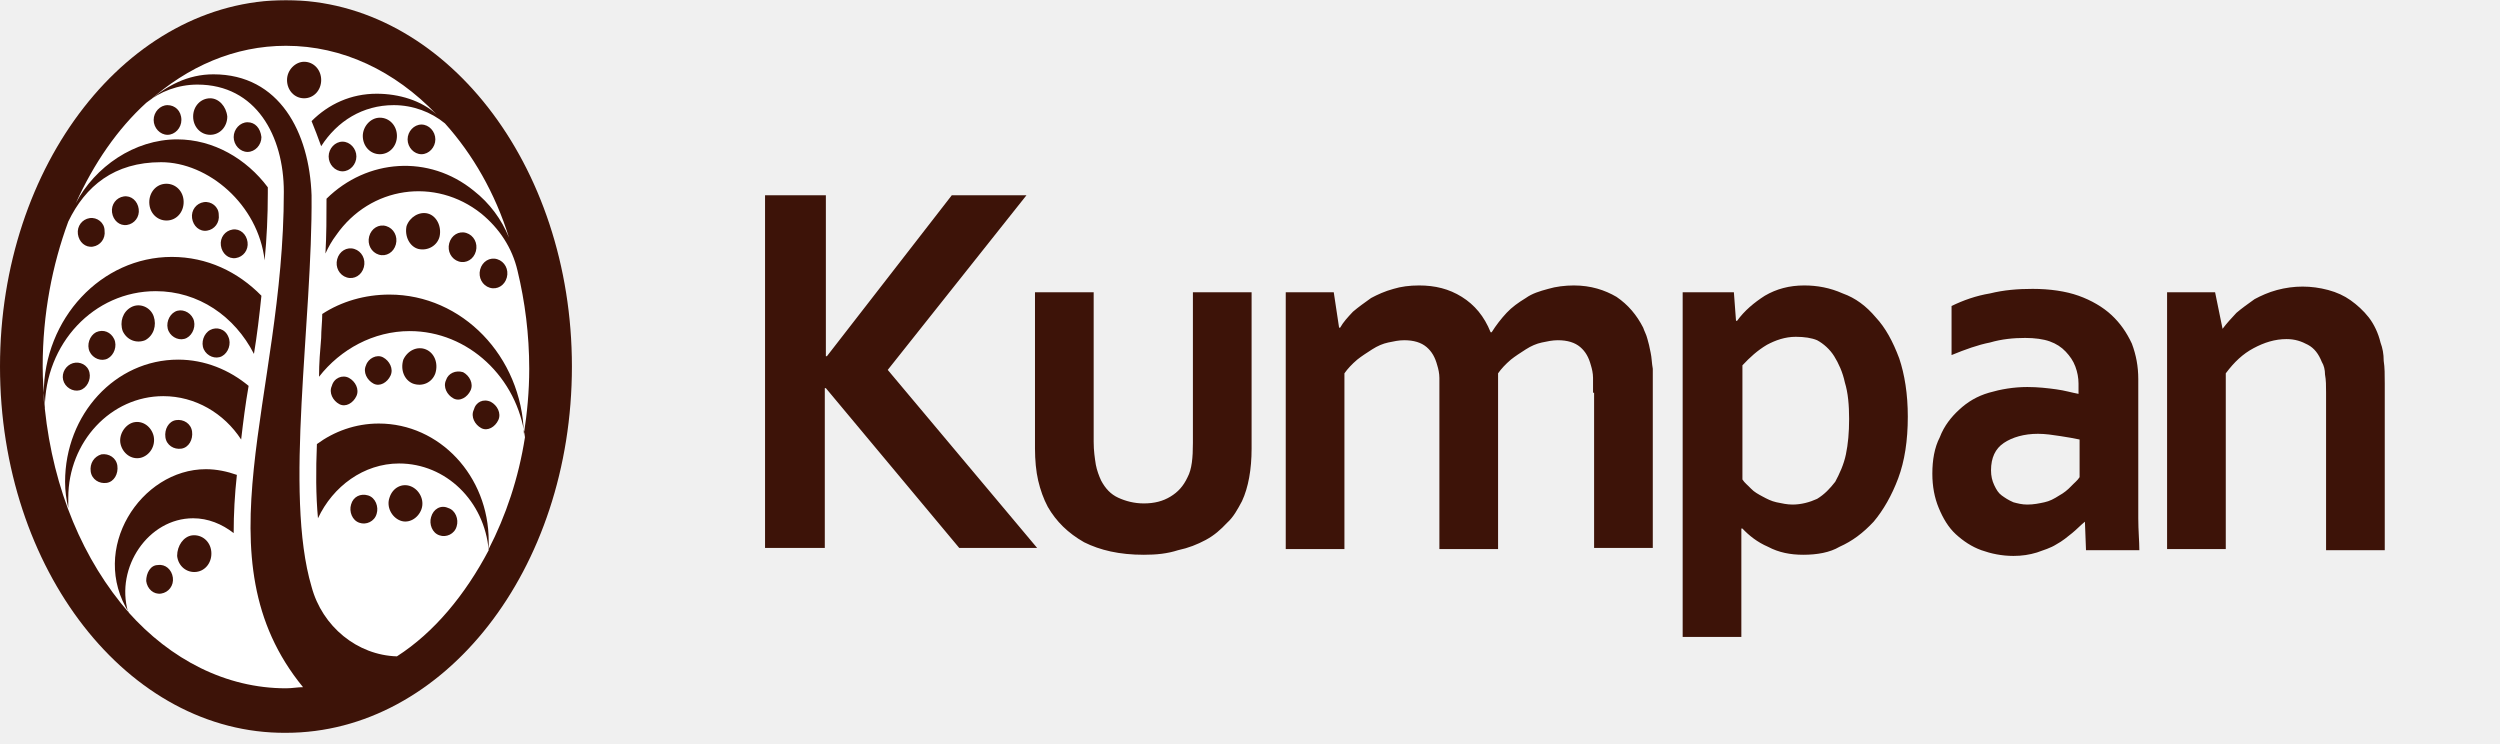
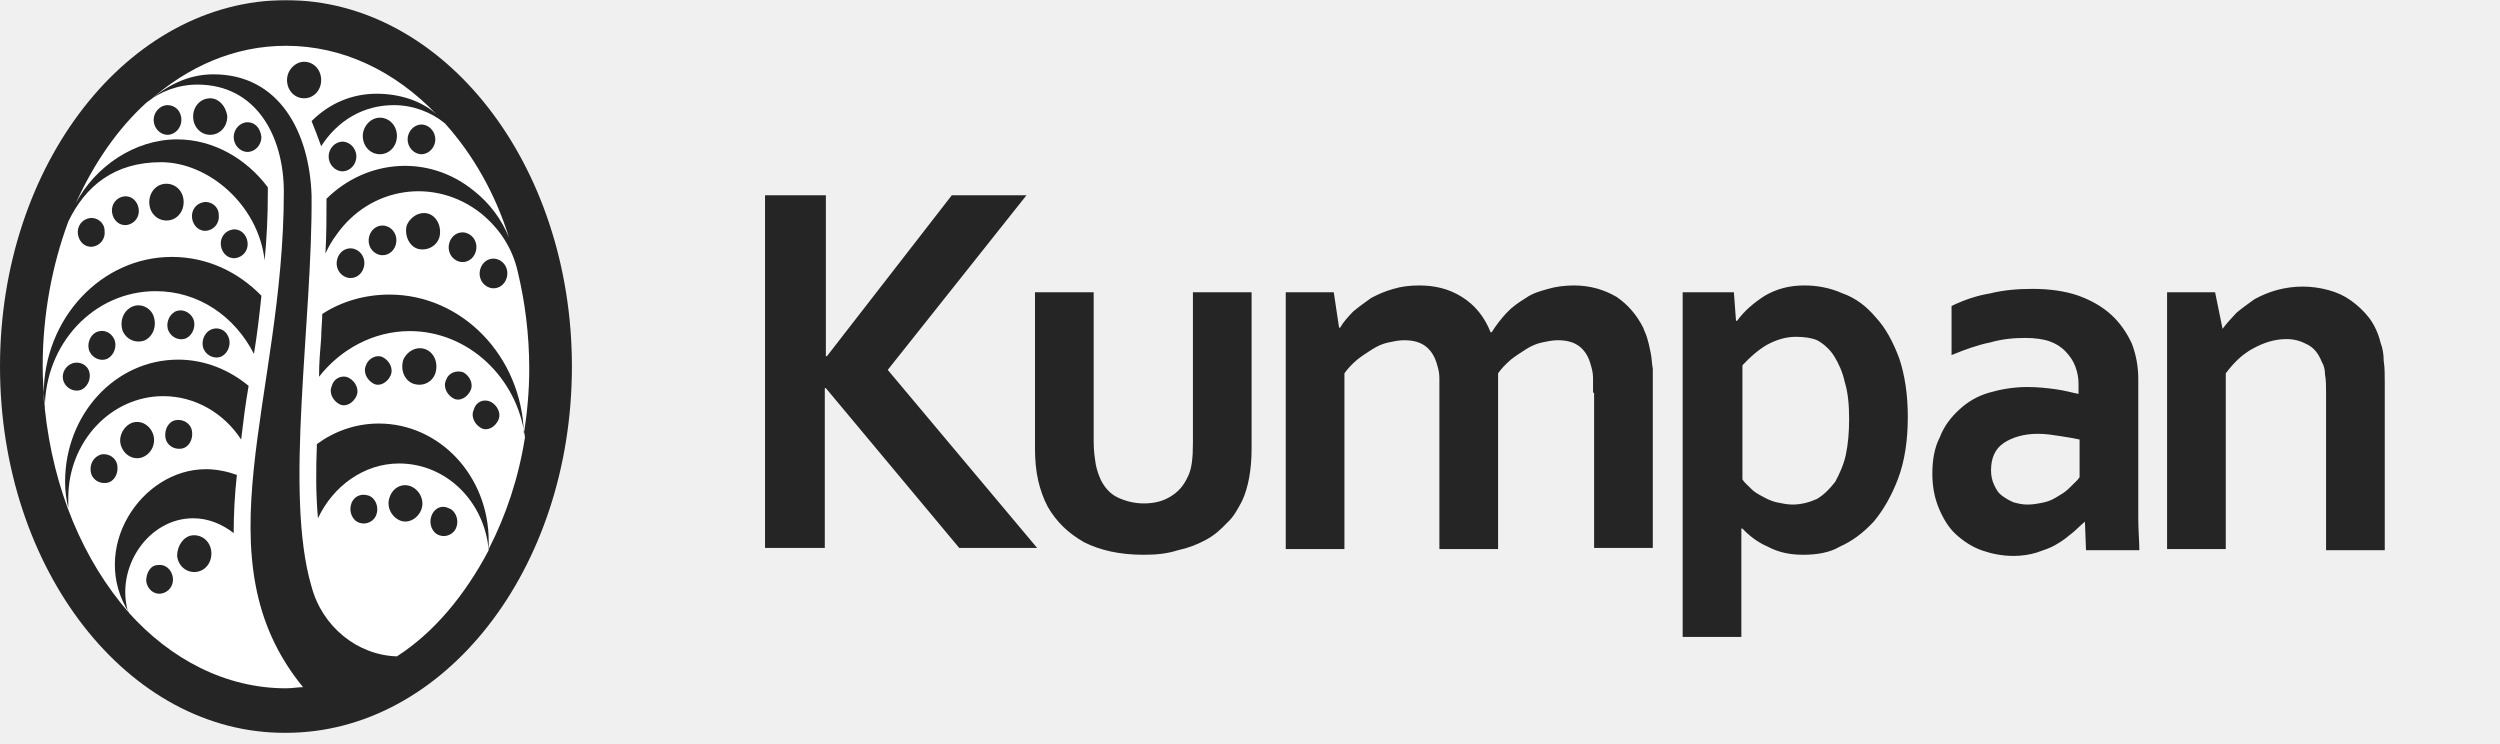
<svg xmlns="http://www.w3.org/2000/svg" width="222" height="66" viewBox="0 0 222 66" fill="none">
  <g clip-path="url(#clip0_390_11481)">
    <mask id="mask0_390_11481" style="mask-type:luminance" maskUnits="userSpaceOnUse" x="0" y="0" width="222" height="66">
      <path d="M222 0.012H0V65.175H222V0.012Z" fill="white" />
    </mask>
    <g mask="url(#mask0_390_11481)">
-       <path fill-rule="evenodd" clip-rule="evenodd" d="M25.393 0.012C39.416 0.012 50.786 14.606 50.786 32.543C50.786 50.582 39.416 65.074 25.393 65.074C11.37 65.175 0 50.582 0 32.543C0 14.606 11.37 0.012 25.393 0.012Z" fill="#3D1308" />
-       <path fill-rule="evenodd" clip-rule="evenodd" d="M15.823 31.935C18.192 31.935 20.371 32.847 22.077 34.266C21.793 35.887 21.603 37.407 21.414 39.029C19.898 36.698 17.339 35.178 14.497 35.178C9.854 35.178 6.064 39.231 6.064 44.197C6.064 44.501 6.064 44.805 6.064 45.109C5.875 44.299 5.78 43.589 5.78 42.779C5.78 36.799 10.233 31.935 15.823 31.935ZM26.909 61.02C26.435 61.02 25.962 61.121 25.393 61.121C20.087 61.121 15.16 58.588 11.37 54.331C10.233 50.379 13.17 46.022 17.15 46.022C18.476 46.022 19.708 46.528 20.75 47.339C20.75 45.616 20.845 43.893 21.035 42.17C20.182 41.867 19.234 41.664 18.287 41.664C12.507 41.664 7.864 48.758 11.465 54.433C7.391 49.771 4.738 43.488 3.98 36.293C3.98 30.516 8.338 25.855 13.834 25.855C17.624 25.855 20.845 28.084 22.551 31.428C22.835 29.706 23.024 28.084 23.214 26.26C21.129 24.132 18.382 22.814 15.255 22.814C9.001 22.814 3.885 28.287 3.885 34.975C3.885 35.381 3.885 35.786 3.98 36.191C3.885 34.975 3.79 33.759 3.79 32.543C3.79 27.881 4.643 23.524 6.064 19.673C7.58 16.531 10.138 14.403 14.307 14.403C18.476 14.403 22.93 18.153 23.498 23.118C23.688 21.193 23.782 19.166 23.782 17.139C23.782 17.038 23.782 16.936 23.782 16.734V16.633C21.887 14.099 18.95 12.376 15.729 12.376C11.938 12.376 8.433 14.808 6.727 18.051C8.338 14.504 10.423 11.464 12.981 9.133C14.213 8.12 15.823 7.512 17.529 7.512C22.74 7.512 25.204 12.072 25.204 17.038C25.204 35.381 17.529 49.568 26.909 61.02ZM25.393 4.066C30.415 4.066 35.058 6.296 38.753 10.147C37.426 8.931 35.437 8.323 33.447 8.323C31.173 8.323 29.183 9.235 27.667 10.755C27.951 11.464 28.236 12.173 28.52 12.984C29.941 10.755 32.215 9.336 34.963 9.336C36.668 9.336 38.279 9.944 39.511 10.957C41.974 13.694 43.964 17.139 45.196 21.091C44.533 19.47 43.49 18.051 42.069 16.936C38.09 13.694 32.594 14.099 28.994 17.646C28.994 19.267 28.994 20.889 28.899 22.51C29.183 21.902 29.467 21.395 29.846 20.889C32.878 16.531 38.658 15.72 42.732 18.963C44.343 20.281 45.48 22.004 45.954 24.03C46.617 26.767 46.996 29.706 46.996 32.746C46.996 34.773 46.807 36.698 46.522 38.522C46.333 31.631 41.027 26.159 34.584 26.159C32.405 26.159 30.32 26.767 28.615 27.881C28.615 28.591 28.52 29.3 28.52 30.009C28.425 31.124 28.33 32.239 28.33 33.455C30.225 31.023 33.163 29.401 36.384 29.401C41.595 29.401 45.954 33.556 46.617 38.826C46.049 42.474 44.912 45.819 43.396 48.758C43.396 48.555 43.396 48.251 43.396 48.048C43.396 42.272 39.037 37.61 33.636 37.61C31.552 37.61 29.657 38.319 28.141 39.434C28.046 41.765 28.046 43.995 28.236 46.022C29.562 43.184 32.31 41.157 35.437 41.157C39.606 41.157 43.017 44.501 43.396 48.859C41.311 52.811 38.563 56.156 35.247 58.284C31.741 58.182 28.615 55.649 27.667 52.102C25.204 43.792 27.762 28.591 27.667 17.342C27.478 11.768 24.825 6.6 18.95 6.6C16.676 6.6 14.781 7.613 13.17 9.032C16.676 5.89 20.845 4.066 25.393 4.066Z" fill="white" />
-       <path fill-rule="evenodd" clip-rule="evenodd" d="M30.416 12.579C31.079 12.579 31.647 13.187 31.647 13.896C31.647 14.606 31.079 15.214 30.416 15.214C29.752 15.214 29.184 14.606 29.184 13.896C29.184 13.187 29.752 12.579 30.416 12.579ZM37.427 11.059C38.09 11.059 38.659 11.667 38.659 12.376C38.659 13.085 38.09 13.694 37.427 13.694C36.764 13.694 36.195 13.085 36.195 12.376C36.195 11.667 36.764 11.059 37.427 11.059ZM37.996 18.963C38.754 19.166 39.227 20.078 39.038 20.99C38.848 21.801 37.996 22.308 37.143 22.105C36.385 21.902 35.911 20.99 36.101 20.078C36.385 19.267 37.238 18.761 37.996 18.963ZM34.3 20.078C34.964 20.281 35.343 20.99 35.153 21.7C34.964 22.409 34.3 22.814 33.637 22.612C32.974 22.409 32.595 21.7 32.784 20.99C32.974 20.281 33.637 19.875 34.3 20.078ZM41.407 20.686C42.07 20.889 42.449 21.598 42.259 22.308C42.07 23.017 41.407 23.422 40.743 23.22C40.08 23.017 39.701 22.308 39.891 21.598C40.08 20.889 40.743 20.483 41.407 20.686ZM44.154 23.017C44.818 23.22 45.197 23.929 45.007 24.638C44.818 25.348 44.154 25.753 43.491 25.55C42.828 25.348 42.449 24.638 42.638 23.929C42.828 23.22 43.491 22.814 44.154 23.017ZM31.458 22.105C32.121 22.308 32.5 23.017 32.31 23.726C32.121 24.436 31.458 24.841 30.795 24.638C30.131 24.436 29.752 23.726 29.942 23.017C30.131 22.308 30.795 21.902 31.458 22.105ZM37.806 31.023C38.564 31.327 38.943 32.239 38.659 33.151C38.375 33.962 37.522 34.367 36.669 34.063C35.911 33.759 35.532 32.847 35.816 31.935C36.195 31.124 37.048 30.719 37.806 31.023ZM34.016 31.732C34.585 32.036 34.964 32.746 34.679 33.354C34.395 33.962 33.732 34.367 33.163 34.063C32.595 33.759 32.216 33.05 32.5 32.442C32.69 31.834 33.448 31.428 34.016 31.732ZM41.122 33.05C41.691 33.354 42.07 34.063 41.786 34.671C41.501 35.279 40.838 35.684 40.27 35.381C39.701 35.077 39.322 34.367 39.606 33.759C39.796 33.151 40.459 32.847 41.122 33.05ZM43.586 35.684C44.154 35.989 44.533 36.698 44.249 37.306C43.965 37.914 43.302 38.319 42.733 38.015C42.165 37.711 41.786 37.002 42.07 36.394C42.259 35.684 42.923 35.381 43.586 35.684ZM30.984 33.556C31.553 33.86 31.932 34.57 31.647 35.178C31.363 35.786 30.7 36.191 30.131 35.887C29.563 35.583 29.184 34.874 29.468 34.266C29.658 33.556 30.416 33.252 30.984 33.556ZM18.667 8.728C17.814 8.728 17.151 9.437 17.151 10.349C17.151 11.261 17.814 11.971 18.667 11.971C19.519 11.971 20.183 11.261 20.183 10.349C20.088 9.437 19.424 8.728 18.667 8.728ZM21.983 10.856C21.32 10.856 20.751 11.464 20.751 12.173C20.751 12.883 21.32 13.491 21.983 13.491C22.646 13.491 23.215 12.883 23.215 12.173C23.12 11.363 22.646 10.856 21.983 10.856ZM14.877 9.336C14.213 9.336 13.645 9.944 13.645 10.653C13.645 11.363 14.213 11.971 14.877 11.971C15.54 11.971 16.108 11.363 16.108 10.653C16.108 9.843 15.54 9.336 14.877 9.336ZM14.592 16.328C13.739 16.43 13.171 17.241 13.266 18.152C13.361 19.065 14.118 19.673 14.971 19.571C15.824 19.47 16.392 18.659 16.298 17.747C16.203 16.835 15.445 16.227 14.592 16.328ZM18.098 17.95C17.435 18.051 16.961 18.659 17.056 19.369C17.151 20.078 17.719 20.585 18.382 20.483C19.046 20.382 19.519 19.774 19.424 19.065C19.424 18.355 18.761 17.849 18.098 17.95ZM10.992 17.443C10.329 17.544 9.855 18.152 9.949 18.862C10.044 19.571 10.613 20.078 11.276 19.977C11.939 19.875 12.413 19.267 12.318 18.558C12.223 17.849 11.655 17.342 10.992 17.443ZM7.96 19.369C7.297 19.47 6.823 20.078 6.917 20.787C7.012 21.497 7.581 22.003 8.244 21.902C8.907 21.801 9.381 21.193 9.286 20.483C9.286 19.774 8.623 19.267 7.96 19.369ZM20.656 20.382C19.993 20.483 19.519 21.091 19.614 21.801C19.709 22.51 20.277 23.017 20.941 22.916C21.604 22.814 22.078 22.206 21.983 21.497C21.888 20.787 21.32 20.281 20.656 20.382ZM11.655 27.273C10.897 27.679 10.613 28.591 10.897 29.401C11.276 30.212 12.129 30.516 12.887 30.212C13.645 29.807 13.929 28.895 13.645 28.084C13.361 27.273 12.413 26.868 11.655 27.273ZM15.54 27.679C14.971 27.983 14.687 28.793 14.971 29.401C15.255 30.009 16.014 30.313 16.582 30.009C17.151 29.706 17.435 28.895 17.151 28.287C16.866 27.679 16.108 27.375 15.54 27.679ZM8.528 29.503C7.96 29.807 7.675 30.617 7.96 31.226C8.244 31.834 9.002 32.138 9.57 31.834C10.139 31.53 10.423 30.719 10.139 30.111C9.855 29.503 9.192 29.199 8.528 29.503ZM6.254 32.34C5.686 32.644 5.401 33.354 5.686 33.962C5.97 34.57 6.728 34.874 7.297 34.57C7.865 34.266 8.149 33.455 7.865 32.847C7.581 32.239 6.823 32.036 6.254 32.34ZM18.667 29.3C18.098 29.604 17.814 30.415 18.098 31.023C18.382 31.631 19.14 31.935 19.709 31.631C20.277 31.327 20.561 30.516 20.277 29.908C19.993 29.199 19.235 28.996 18.667 29.3ZM11.845 37.509C12.697 37.306 13.455 37.914 13.645 38.725C13.834 39.637 13.266 40.448 12.508 40.65C11.655 40.853 10.897 40.245 10.707 39.434C10.518 38.623 11.086 37.711 11.845 37.509ZM9.002 40.346C9.665 40.245 10.329 40.65 10.423 41.36C10.518 42.069 10.139 42.779 9.476 42.88C8.812 42.981 8.149 42.576 8.054 41.866C7.96 41.157 8.339 40.549 9.002 40.346ZM15.634 37.306C16.298 37.205 16.961 37.61 17.056 38.319C17.151 39.029 16.771 39.738 16.108 39.84C15.445 39.941 14.782 39.535 14.687 38.826C14.592 38.117 14.971 37.407 15.634 37.306ZM17.056 47.541C17.909 47.44 18.667 48.048 18.761 48.96C18.856 49.872 18.288 50.683 17.435 50.784C16.582 50.886 15.824 50.278 15.729 49.366C15.729 48.453 16.298 47.643 17.056 47.541ZM14.024 50.176C14.687 50.075 15.255 50.582 15.35 51.291C15.445 52.001 14.971 52.608 14.308 52.71C13.645 52.811 13.076 52.304 12.982 51.595C12.982 50.886 13.361 50.176 14.024 50.176ZM36.48 43.184C37.238 43.488 37.711 44.4 37.427 45.211C37.143 46.021 36.29 46.528 35.532 46.224C34.774 45.92 34.3 45.008 34.585 44.197C34.869 43.285 35.722 42.88 36.48 43.184ZM32.69 43.995C33.353 44.197 33.637 45.008 33.448 45.616C33.258 46.325 32.5 46.629 31.932 46.427C31.268 46.224 30.984 45.413 31.174 44.805C31.363 44.096 32.026 43.792 32.69 43.995ZM39.796 45.109C40.459 45.312 40.743 46.123 40.554 46.731C40.364 47.44 39.606 47.744 39.038 47.541C38.375 47.339 38.09 46.528 38.28 45.92C38.469 45.211 39.133 44.805 39.796 45.109ZM27.005 5.485C27.857 5.485 28.521 6.194 28.521 7.106C28.521 8.018 27.857 8.728 27.005 8.728C26.152 8.728 25.488 8.018 25.488 7.106C25.488 6.194 26.247 5.485 27.005 5.485ZM33.732 10.451C34.585 10.451 35.248 11.16 35.248 12.072C35.248 12.984 34.585 13.694 33.732 13.694C32.879 13.694 32.216 12.984 32.216 12.072C32.216 11.261 32.879 10.451 33.732 10.451Z" fill="#3D1308" />
-       <path fill-rule="evenodd" clip-rule="evenodd" d="M197.364 29.199C197.744 28.692 198.123 28.287 198.596 27.78C199.07 27.375 199.639 26.969 200.207 26.564C200.775 26.26 201.439 25.956 202.197 25.753C202.955 25.55 203.713 25.449 204.471 25.449C205.229 25.449 205.986 25.55 206.745 25.753C207.503 25.956 208.166 26.26 208.734 26.665C209.303 27.071 209.871 27.577 210.346 28.185C210.819 28.793 211.198 29.604 211.388 30.415C211.577 30.922 211.672 31.428 211.672 32.036C211.766 32.644 211.766 33.252 211.766 34.063V48.859H206.555V34.874C206.555 34.266 206.555 33.759 206.461 33.252C206.461 32.847 206.366 32.442 206.176 32.138C205.892 31.428 205.513 30.922 204.944 30.618C204.376 30.314 203.807 30.111 203.05 30.111C202.007 30.111 201.059 30.415 200.112 30.922C199.165 31.428 198.407 32.138 197.649 33.151V48.758H192.437V25.956H196.701L197.364 29.199ZM184.668 39.029C184.194 38.928 183.626 38.826 182.962 38.725C182.299 38.623 181.636 38.522 180.973 38.522C179.741 38.522 178.698 38.826 177.941 39.333C177.183 39.84 176.803 40.65 176.803 41.765C176.803 42.272 176.899 42.677 177.088 43.083C177.278 43.488 177.467 43.792 177.751 43.995C178.035 44.197 178.32 44.4 178.794 44.603C179.172 44.704 179.551 44.805 180.025 44.805C180.594 44.805 181.067 44.704 181.541 44.603C182.015 44.501 182.394 44.299 182.868 43.995C183.247 43.792 183.626 43.488 183.91 43.184C184.194 42.88 184.478 42.677 184.668 42.373V39.029ZM185.141 46.325C184.763 46.63 184.384 47.035 184.005 47.339C183.626 47.643 183.152 48.048 182.583 48.352C182.11 48.656 181.446 48.859 180.878 49.062C180.214 49.264 179.551 49.366 178.794 49.366C177.751 49.366 176.803 49.163 175.951 48.859C175.098 48.555 174.34 48.048 173.677 47.44C173.014 46.832 172.54 46.021 172.161 45.109C171.782 44.197 171.592 43.184 171.592 42.069C171.592 40.853 171.782 39.738 172.255 38.826C172.635 37.813 173.298 37.002 173.961 36.394C174.719 35.685 175.572 35.178 176.614 34.874C177.656 34.57 178.794 34.367 180.025 34.367C180.973 34.367 181.826 34.468 182.583 34.57C183.342 34.671 184.005 34.874 184.573 34.975V34.063C184.573 33.556 184.478 33.05 184.289 32.543C184.099 32.036 183.815 31.631 183.436 31.226C183.057 30.82 182.583 30.516 182.015 30.314C181.446 30.111 180.688 30.009 179.836 30.009C178.794 30.009 177.751 30.111 176.709 30.415C175.667 30.618 174.53 31.023 173.298 31.53V27.172C174.34 26.665 175.477 26.26 176.709 26.057C177.941 25.753 179.172 25.652 180.499 25.652C182.015 25.652 183.436 25.855 184.573 26.26C185.71 26.665 186.753 27.273 187.51 27.983C188.269 28.692 188.837 29.503 189.311 30.516C189.69 31.53 189.879 32.543 189.879 33.658V42.17C189.879 43.691 189.879 45.008 189.879 46.021C189.879 47.136 189.974 48.048 189.974 48.859H185.237L185.141 46.325ZM160.128 49.264C158.991 49.264 157.949 49.062 157.001 48.555C156.054 48.15 155.295 47.541 154.727 46.934H154.632C154.632 47.237 154.632 47.643 154.632 48.251C154.632 48.859 154.632 49.467 154.632 50.075V56.561H149.421V25.956H153.969L154.158 28.489H154.253C154.916 27.577 155.769 26.868 156.717 26.26C157.759 25.652 158.896 25.348 160.222 25.348C161.359 25.348 162.497 25.55 163.633 26.057C164.77 26.463 165.718 27.172 166.571 28.185C167.424 29.097 168.087 30.314 168.655 31.834C169.129 33.252 169.413 34.975 169.413 37.002C169.413 39.13 169.129 40.954 168.56 42.474C167.992 43.995 167.234 45.312 166.381 46.325C165.434 47.339 164.486 48.048 163.349 48.555C162.497 49.062 161.359 49.264 160.128 49.264ZM159.465 29.908C158.517 29.908 157.664 30.212 156.906 30.618C156.054 31.124 155.39 31.732 154.727 32.442V42.576C154.916 42.88 155.201 43.083 155.485 43.387C155.769 43.691 156.148 43.893 156.527 44.096C156.906 44.299 157.285 44.501 157.759 44.603C158.233 44.704 158.706 44.805 159.18 44.805C159.938 44.805 160.696 44.603 161.359 44.299C162.023 43.893 162.497 43.387 162.97 42.779C163.349 42.069 163.728 41.258 163.917 40.346C164.107 39.434 164.202 38.421 164.202 37.205C164.202 35.989 164.107 34.874 163.823 33.962C163.633 33.05 163.254 32.239 162.875 31.631C162.497 31.023 161.928 30.516 161.359 30.212C160.885 30.009 160.222 29.908 159.465 29.908ZM141.462 34.874C141.462 34.367 141.462 33.962 141.462 33.556C141.462 33.151 141.367 32.746 141.272 32.442C141.083 31.732 140.799 31.226 140.325 30.82C139.851 30.415 139.188 30.212 138.335 30.212C137.861 30.212 137.388 30.314 136.914 30.415C136.44 30.516 135.966 30.719 135.493 31.023C135.019 31.327 134.545 31.631 134.166 31.935C133.693 32.34 133.313 32.746 133.029 33.151V48.758H127.818V34.874C127.818 34.367 127.818 33.962 127.818 33.556C127.818 33.151 127.723 32.746 127.628 32.442C127.439 31.732 127.154 31.226 126.681 30.82C126.207 30.415 125.544 30.212 124.691 30.212C124.217 30.212 123.743 30.314 123.27 30.415C122.796 30.516 122.323 30.719 121.848 31.023C121.375 31.327 120.901 31.631 120.522 31.935C120.048 32.34 119.669 32.746 119.385 33.151V48.758H114.174V25.956H118.438L118.911 29.097H119.006C119.29 28.591 119.669 28.185 120.143 27.679C120.617 27.273 121.185 26.868 121.754 26.463C122.323 26.159 122.986 25.855 123.743 25.652C124.406 25.449 125.165 25.348 126.018 25.348C127.439 25.348 128.67 25.652 129.808 26.361C130.945 27.071 131.798 28.084 132.366 29.503H132.461C132.84 28.895 133.313 28.287 133.787 27.78C134.261 27.273 134.829 26.868 135.493 26.463C136.061 26.057 136.725 25.855 137.482 25.652C138.145 25.449 138.998 25.348 139.756 25.348C141.272 25.348 142.504 25.753 143.546 26.361C144.588 27.071 145.347 27.983 145.915 29.097C146.01 29.401 146.199 29.706 146.294 30.111C146.389 30.415 146.483 30.82 146.579 31.327C146.673 31.732 146.673 32.239 146.768 32.746C146.768 33.252 146.768 33.861 146.768 34.57V48.656H141.556V34.874H141.462ZM101.572 49.264C99.393 49.264 97.687 48.859 96.266 48.15C94.845 47.339 93.803 46.325 93.044 45.008C92.665 44.299 92.381 43.488 92.191 42.677C92.002 41.866 91.907 40.853 91.907 39.84V25.956H97.118V39.232C97.118 40.042 97.214 40.65 97.308 41.258C97.403 41.765 97.593 42.272 97.782 42.677C98.161 43.387 98.634 43.893 99.298 44.197C99.961 44.501 100.719 44.704 101.572 44.704C102.519 44.704 103.277 44.501 103.941 44.096C104.604 43.691 105.077 43.184 105.457 42.373C105.836 41.664 105.93 40.65 105.93 39.333V25.956H111.142V39.84C111.142 41.664 110.857 43.285 110.289 44.501C109.91 45.211 109.531 45.92 108.962 46.427C108.394 47.035 107.825 47.541 107.068 47.947C106.309 48.352 105.552 48.656 104.604 48.859C103.657 49.163 102.709 49.264 101.572 49.264ZM67.936 48.758V17.342H73.337V31.631H73.431L84.517 17.342H91.149L78.832 32.847L92.097 48.656H85.18L73.337 34.468H73.242V48.656H67.936V48.758Z" fill="#3D1308" />
+       <path fill-rule="evenodd" clip-rule="evenodd" d="M25.393 0.012C39.416 0.012 50.786 14.606 50.786 32.543C50.786 50.582 39.416 65.074 25.393 65.074C11.37 65.175 0 50.582 0 32.543C0 14.606 11.37 0.012 25.393 0.012Z" fill="#252525" />
+       <path fill-rule="evenodd" clip-rule="evenodd" d="M15.824 31.935C18.192 31.935 20.372 32.847 22.077 34.266C21.793 35.887 21.604 37.407 21.414 39.029C19.898 36.698 17.34 35.178 14.497 35.178C9.854 35.178 6.064 39.231 6.064 44.197C6.064 44.501 6.064 44.805 6.064 45.109C5.875 44.299 5.78 43.589 5.78 42.779C5.78 36.799 10.233 31.935 15.824 31.935ZM26.91 61.02C26.436 61.02 25.962 61.121 25.393 61.121C20.087 61.121 15.161 58.588 11.37 54.331C10.233 50.379 13.171 46.022 17.15 46.022C18.477 46.022 19.709 46.528 20.751 47.339C20.751 45.616 20.846 43.893 21.035 42.17C20.182 41.867 19.235 41.664 18.287 41.664C12.508 41.664 7.865 48.758 11.465 54.433C7.391 49.771 4.738 43.488 3.98 36.293C3.98 30.516 8.338 25.855 13.834 25.855C17.624 25.855 20.846 28.084 22.551 31.428C22.835 29.706 23.025 28.084 23.214 26.26C21.13 24.132 18.382 22.814 15.255 22.814C9.002 22.814 3.885 28.287 3.885 34.975C3.885 35.381 3.885 35.786 3.98 36.191C3.885 34.975 3.79 33.759 3.79 32.543C3.79 27.881 4.643 23.524 6.064 19.673C7.58 16.531 10.139 14.403 14.308 14.403C18.477 14.403 22.93 18.153 23.498 23.118C23.688 21.193 23.783 19.166 23.783 17.139C23.783 17.038 23.783 16.936 23.783 16.734V16.633C21.888 14.099 18.951 12.376 15.729 12.376C11.939 12.376 8.433 14.808 6.728 18.051C8.338 14.504 10.423 11.464 12.981 9.133C14.213 8.12 15.824 7.512 17.529 7.512C22.741 7.512 25.204 12.072 25.204 17.038C25.204 35.381 17.529 49.568 26.91 61.02ZM25.393 4.066C30.415 4.066 35.058 6.296 38.753 10.147C37.427 8.931 35.437 8.323 33.447 8.323C31.173 8.323 29.184 9.235 27.668 10.755C27.952 11.464 28.236 12.173 28.52 12.984C29.942 10.755 32.216 9.336 34.963 9.336C36.669 9.336 38.28 9.944 39.511 10.957C41.975 13.694 43.965 17.139 45.196 21.091C44.533 19.47 43.491 18.051 42.07 16.936C38.09 13.694 32.595 14.099 28.994 17.646C28.994 19.267 28.994 20.889 28.899 22.51C29.184 21.902 29.468 21.395 29.847 20.889C32.879 16.531 38.659 15.72 42.733 18.963C44.344 20.281 45.481 22.004 45.954 24.03C46.618 26.767 46.997 29.706 46.997 32.746C46.997 34.773 46.807 36.698 46.523 38.522C46.333 31.631 41.027 26.159 34.584 26.159C32.405 26.159 30.321 26.767 28.615 27.881C28.615 28.591 28.52 29.3 28.52 30.009C28.425 31.124 28.331 32.239 28.331 33.455C30.226 31.023 33.163 29.401 36.385 29.401C41.596 29.401 45.954 33.556 46.618 38.826C46.049 42.474 44.912 45.819 43.396 48.758C43.396 48.555 43.396 48.251 43.396 48.048C43.396 42.272 39.038 37.61 33.637 37.61C31.552 37.61 29.657 38.319 28.141 39.434C28.047 41.765 28.047 43.995 28.236 46.022C29.562 43.184 32.31 41.157 35.437 41.157C39.606 41.157 43.017 44.501 43.396 48.859C41.312 52.811 38.564 56.156 35.248 58.284C31.742 58.182 28.615 55.649 27.668 52.102C25.204 43.792 27.762 28.591 27.668 17.342C27.478 11.768 24.825 6.6 18.951 6.6C16.677 6.6 14.781 7.613 13.171 9.032C16.677 5.89 20.846 4.066 25.393 4.066Z" fill="white" />
+       <path fill-rule="evenodd" clip-rule="evenodd" d="M30.415 12.579C31.078 12.579 31.647 13.187 31.647 13.896C31.647 14.606 31.078 15.214 30.415 15.214C29.752 15.214 29.183 14.606 29.183 13.896C29.183 13.187 29.752 12.579 30.415 12.579ZM37.427 11.059C38.09 11.059 38.658 11.667 38.658 12.376C38.658 13.085 38.09 13.694 37.427 13.694C36.763 13.694 36.195 13.085 36.195 12.376C36.195 11.667 36.763 11.059 37.427 11.059ZM37.995 18.963C38.753 19.166 39.227 20.078 39.037 20.99C38.848 21.801 37.995 22.308 37.142 22.105C36.384 21.902 35.911 20.99 36.1 20.078C36.384 19.267 37.237 18.761 37.995 18.963ZM34.3 20.078C34.963 20.281 35.342 20.99 35.153 21.7C34.963 22.409 34.3 22.814 33.637 22.612C32.973 22.409 32.594 21.7 32.784 20.99C32.973 20.281 33.637 19.875 34.3 20.078ZM41.406 20.686C42.069 20.889 42.448 21.598 42.259 22.308C42.069 23.017 41.406 23.422 40.743 23.22C40.08 23.017 39.701 22.308 39.89 21.598C40.08 20.889 40.743 20.483 41.406 20.686ZM44.154 23.017C44.817 23.22 45.196 23.929 45.007 24.638C44.817 25.348 44.154 25.753 43.491 25.55C42.828 25.348 42.448 24.638 42.638 23.929C42.827 23.22 43.491 22.814 44.154 23.017ZM31.457 22.105C32.121 22.308 32.5 23.017 32.31 23.726C32.121 24.436 31.457 24.841 30.794 24.638C30.131 24.436 29.752 23.726 29.941 23.017C30.131 22.308 30.794 21.902 31.457 22.105ZM37.806 31.023C38.564 31.327 38.943 32.239 38.658 33.151C38.374 33.962 37.521 34.367 36.669 34.063C35.911 33.759 35.532 32.847 35.816 31.935C36.195 31.124 37.048 30.719 37.806 31.023ZM34.016 31.732C34.584 32.036 34.963 32.746 34.679 33.354C34.395 33.962 33.731 34.367 33.163 34.063C32.594 33.759 32.215 33.05 32.5 32.442C32.689 31.834 33.447 31.428 34.016 31.732ZM41.122 33.05C41.69 33.354 42.069 34.063 41.785 34.671C41.501 35.279 40.838 35.684 40.269 35.381C39.701 35.077 39.322 34.367 39.606 33.759C39.795 33.151 40.459 32.847 41.122 33.05ZM43.585 35.684C44.154 35.989 44.533 36.698 44.249 37.306C43.965 37.914 43.301 38.319 42.733 38.015C42.164 37.711 41.785 37.002 42.069 36.394C42.259 35.684 42.922 35.381 43.585 35.684ZM30.984 33.556C31.552 33.86 31.931 34.57 31.647 35.178C31.363 35.786 30.699 36.191 30.131 35.887C29.562 35.583 29.183 34.874 29.468 34.266C29.657 33.556 30.415 33.252 30.984 33.556ZM18.666 8.728C17.813 8.728 17.15 9.437 17.15 10.349C17.15 11.261 17.813 11.971 18.666 11.971C19.519 11.971 20.182 11.261 20.182 10.349C20.087 9.437 19.424 8.728 18.666 8.728ZM21.982 10.856C21.319 10.856 20.751 11.464 20.751 12.173C20.751 12.883 21.319 13.491 21.982 13.491C22.646 13.491 23.214 12.883 23.214 12.173C23.119 11.363 22.646 10.856 21.982 10.856ZM14.876 9.336C14.213 9.336 13.644 9.944 13.644 10.653C13.644 11.363 14.213 11.971 14.876 11.971C15.539 11.971 16.108 11.363 16.108 10.653C16.108 9.843 15.539 9.336 14.876 9.336ZM14.592 16.328C13.739 16.43 13.171 17.241 13.265 18.152C13.36 19.065 14.118 19.673 14.971 19.571C15.824 19.47 16.392 18.659 16.297 17.747C16.203 16.835 15.445 16.227 14.592 16.328ZM18.098 17.95C17.434 18.051 16.961 18.659 17.055 19.369C17.15 20.078 17.719 20.585 18.382 20.483C19.045 20.382 19.519 19.774 19.424 19.065C19.424 18.355 18.761 17.849 18.098 17.95ZM10.991 17.443C10.328 17.544 9.854 18.152 9.949 18.862C10.044 19.571 10.612 20.078 11.276 19.977C11.939 19.875 12.413 19.267 12.318 18.558C12.223 17.849 11.655 17.342 10.991 17.443ZM7.959 19.369C7.296 19.47 6.822 20.078 6.917 20.787C7.012 21.497 7.58 22.003 8.244 21.902C8.907 21.801 9.381 21.193 9.286 20.483C9.286 19.774 8.623 19.267 7.959 19.369ZM20.656 20.382C19.993 20.483 19.519 21.091 19.614 21.801C19.708 22.51 20.277 23.017 20.94 22.916C21.603 22.814 22.077 22.206 21.982 21.497C21.888 20.787 21.319 20.281 20.656 20.382ZM11.655 27.273C10.897 27.679 10.612 28.591 10.897 29.401C11.276 30.212 12.128 30.516 12.886 30.212C13.644 29.807 13.929 28.895 13.644 28.084C13.36 27.273 12.413 26.868 11.655 27.273ZM15.539 27.679C14.971 27.983 14.687 28.793 14.971 29.401C15.255 30.009 16.013 30.313 16.582 30.009C17.15 29.706 17.434 28.895 17.15 28.287C16.866 27.679 16.108 27.375 15.539 27.679ZM8.528 29.503C7.959 29.807 7.675 30.617 7.959 31.226C8.244 31.834 9.002 32.138 9.57 31.834C10.139 31.53 10.423 30.719 10.139 30.111C9.854 29.503 9.191 29.199 8.528 29.503ZM6.254 32.34C5.685 32.644 5.401 33.354 5.685 33.962C5.97 34.57 6.728 34.874 7.296 34.57C7.865 34.266 8.149 33.455 7.865 32.847C7.58 32.239 6.822 32.036 6.254 32.34ZM18.666 29.3C18.098 29.604 17.813 30.415 18.098 31.023C18.382 31.631 19.14 31.935 19.708 31.631C20.277 31.327 20.561 30.516 20.277 29.908C19.993 29.199 19.235 28.996 18.666 29.3ZM11.844 37.509C12.697 37.306 13.455 37.914 13.644 38.725C13.834 39.637 13.265 40.448 12.507 40.65C11.655 40.853 10.897 40.245 10.707 39.434C10.518 38.623 11.086 37.711 11.844 37.509ZM9.002 40.346C9.665 40.245 10.328 40.65 10.423 41.36C10.518 42.069 10.139 42.779 9.475 42.88C8.812 42.981 8.149 42.576 8.054 41.866C7.959 41.157 8.338 40.549 9.002 40.346ZM15.634 37.306C16.297 37.205 16.961 37.61 17.055 38.319C17.15 39.029 16.771 39.738 16.108 39.84C15.445 39.941 14.781 39.535 14.687 38.826C14.592 38.117 14.971 37.407 15.634 37.306ZM17.055 47.541C17.908 47.44 18.666 48.048 18.761 48.96C18.856 49.872 18.287 50.683 17.434 50.784C16.582 50.886 15.824 50.278 15.729 49.366C15.729 48.453 16.297 47.643 17.055 47.541ZM14.023 50.176C14.687 50.075 15.255 50.582 15.35 51.291C15.445 52.001 14.971 52.608 14.308 52.71C13.644 52.811 13.076 52.304 12.981 51.595C12.981 50.886 13.36 50.176 14.023 50.176ZM36.479 43.184C37.237 43.488 37.711 44.4 37.427 45.211C37.142 46.021 36.29 46.528 35.532 46.224C34.774 45.92 34.3 45.008 34.584 44.197C34.868 43.285 35.721 42.88 36.479 43.184ZM32.689 43.995C33.352 44.197 33.637 45.008 33.447 45.616C33.258 46.325 32.5 46.629 31.931 46.427C31.268 46.224 30.984 45.413 31.173 44.805C31.363 44.096 32.026 43.792 32.689 43.995ZM39.795 45.109C40.459 45.312 40.743 46.123 40.553 46.731C40.364 47.44 39.606 47.744 39.037 47.541C38.374 47.339 38.09 46.528 38.279 45.92C38.469 45.211 39.132 44.805 39.795 45.109ZM27.004 5.485C27.857 5.485 28.52 6.194 28.52 7.106C28.52 8.018 27.857 8.728 27.004 8.728C26.151 8.728 25.488 8.018 25.488 7.106C25.488 6.194 26.246 5.485 27.004 5.485ZM33.731 10.451C34.584 10.451 35.247 11.16 35.247 12.072C35.247 12.984 34.584 13.694 33.731 13.694C32.879 13.694 32.215 12.984 32.215 12.072C32.215 11.261 32.879 10.451 33.731 10.451Z" fill="#252525" />
+       <path fill-rule="evenodd" clip-rule="evenodd" d="M197.364 29.199C197.744 28.692 198.123 28.287 198.596 27.78C199.07 27.375 199.639 26.969 200.207 26.564C200.775 26.26 201.439 25.956 202.197 25.753C202.955 25.55 203.713 25.449 204.471 25.449C205.229 25.449 205.987 25.55 206.745 25.753C207.503 25.956 208.167 26.26 208.734 26.665C209.303 27.071 209.872 27.577 210.346 28.185C210.819 28.793 211.198 29.604 211.388 30.415C211.577 30.922 211.672 31.428 211.672 32.036C211.767 32.644 211.767 33.252 211.767 34.063V48.859H206.555V34.874C206.555 34.266 206.555 33.759 206.461 33.252C206.461 32.847 206.366 32.442 206.176 32.138C205.892 31.428 205.513 30.922 204.945 30.618C204.376 30.314 203.807 30.111 203.05 30.111C202.007 30.111 201.06 30.415 200.112 30.922C199.165 31.428 198.407 32.138 197.649 33.151V48.758H192.437V25.956H196.701L197.364 29.199ZM184.668 39.029C184.194 38.928 183.626 38.826 182.962 38.725C182.299 38.623 181.636 38.522 180.973 38.522C179.741 38.522 178.699 38.826 177.941 39.333C177.183 39.84 176.804 40.65 176.804 41.765C176.804 42.272 176.899 42.677 177.088 43.083C177.278 43.488 177.467 43.792 177.751 43.995C178.035 44.197 178.32 44.4 178.794 44.603C179.173 44.704 179.551 44.805 180.026 44.805C180.594 44.805 181.068 44.704 181.542 44.603C182.015 44.501 182.395 44.299 182.868 43.995C183.247 43.792 183.626 43.488 183.91 43.184C184.194 42.88 184.478 42.677 184.668 42.373V39.029ZM185.142 46.325C184.763 46.63 184.384 47.035 184.005 47.339C183.626 47.643 183.152 48.048 182.584 48.352C182.11 48.656 181.446 48.859 180.878 49.062C180.215 49.264 179.551 49.366 178.794 49.366C177.751 49.366 176.804 49.163 175.951 48.859C175.099 48.555 174.34 48.048 173.677 47.44C173.014 46.832 172.54 46.021 172.161 45.109C171.782 44.197 171.592 43.184 171.592 42.069C171.592 40.853 171.782 39.738 172.256 38.826C172.635 37.813 173.298 37.002 173.961 36.394C174.719 35.685 175.572 35.178 176.615 34.874C177.657 34.57 178.794 34.367 180.026 34.367C180.973 34.367 181.826 34.468 182.584 34.57C183.342 34.671 184.005 34.874 184.574 34.975V34.063C184.574 33.556 184.478 33.05 184.289 32.543C184.1 32.036 183.815 31.631 183.436 31.226C183.058 30.82 182.584 30.516 182.015 30.314C181.446 30.111 180.689 30.009 179.836 30.009C178.794 30.009 177.751 30.111 176.709 30.415C175.667 30.618 174.53 31.023 173.298 31.53V27.172C174.34 26.665 175.477 26.26 176.709 26.057C177.941 25.753 179.173 25.652 180.499 25.652C182.015 25.652 183.436 25.855 184.574 26.26C185.71 26.665 186.753 27.273 187.511 27.983C188.269 28.692 188.838 29.503 189.311 30.516C189.69 31.53 189.879 32.543 189.879 33.658V42.17C189.879 43.691 189.879 45.008 189.879 46.021C189.879 47.136 189.974 48.048 189.974 48.859H185.237L185.142 46.325ZM160.128 49.264C158.991 49.264 157.949 49.062 157.001 48.555C156.054 48.15 155.295 47.541 154.727 46.934H154.632C154.632 47.237 154.632 47.643 154.632 48.251C154.632 48.859 154.632 49.467 154.632 50.075V56.561H149.421V25.956H153.969L154.158 28.489H154.253C154.917 27.577 155.77 26.868 156.717 26.26C157.759 25.652 158.896 25.348 160.222 25.348C161.36 25.348 162.497 25.55 163.633 26.057C164.771 26.463 165.718 27.172 166.571 28.185C167.424 29.097 168.087 30.314 168.656 31.834C169.129 33.252 169.413 34.975 169.413 37.002C169.413 39.13 169.129 40.954 168.56 42.474C167.992 43.995 167.234 45.312 166.381 46.325C165.434 47.339 164.486 48.048 163.349 48.555C162.497 49.062 161.36 49.264 160.128 49.264ZM159.465 29.908C158.517 29.908 157.664 30.212 156.906 30.618C156.054 31.124 155.39 31.732 154.727 32.442V42.576C154.917 42.88 155.201 43.083 155.485 43.387C155.77 43.691 156.148 43.893 156.527 44.096C156.906 44.299 157.286 44.501 157.759 44.603C158.233 44.704 158.706 44.805 159.18 44.805C159.938 44.805 160.697 44.603 161.36 44.299C162.023 43.893 162.497 43.387 162.97 42.779C163.349 42.069 163.729 41.258 163.918 40.346C164.107 39.434 164.202 38.421 164.202 37.205C164.202 35.989 164.107 34.874 163.823 33.962C163.633 33.05 163.255 32.239 162.876 31.631C162.497 31.023 161.928 30.516 161.36 30.212C160.886 30.009 160.222 29.908 159.465 29.908ZM141.462 34.874C141.462 34.367 141.462 33.962 141.462 33.556C141.462 33.151 141.367 32.746 141.272 32.442C141.083 31.732 140.799 31.226 140.325 30.82C139.851 30.415 139.188 30.212 138.335 30.212C137.861 30.212 137.388 30.314 136.914 30.415C136.44 30.516 135.966 30.719 135.493 31.023C135.019 31.327 134.545 31.631 134.166 31.935C133.693 32.34 133.313 32.746 133.03 33.151V48.758H127.818V34.874C127.818 34.367 127.818 33.962 127.818 33.556C127.818 33.151 127.723 32.746 127.629 32.442C127.439 31.732 127.154 31.226 126.681 30.82C126.207 30.415 125.544 30.212 124.691 30.212C124.218 30.212 123.744 30.314 123.27 30.415C122.796 30.516 122.323 30.719 121.849 31.023C121.375 31.327 120.901 31.631 120.522 31.935C120.048 32.34 119.669 32.746 119.385 33.151V48.758H114.174V25.956H118.438L118.911 29.097H119.006C119.291 28.591 119.669 28.185 120.144 27.679C120.617 27.273 121.186 26.868 121.754 26.463C122.323 26.159 122.986 25.855 123.744 25.652C124.407 25.449 125.165 25.348 126.018 25.348C127.439 25.348 128.67 25.652 129.808 26.361C130.945 27.071 131.798 28.084 132.366 29.503H132.461C132.84 28.895 133.313 28.287 133.787 27.78C134.261 27.273 134.829 26.868 135.493 26.463C136.061 26.057 136.725 25.855 137.482 25.652C138.146 25.449 138.999 25.348 139.756 25.348C141.272 25.348 142.504 25.753 143.547 26.361C144.589 27.071 145.347 27.983 145.916 29.097C146.01 29.401 146.199 29.706 146.294 30.111C146.389 30.415 146.483 30.82 146.579 31.327C146.673 31.732 146.673 32.239 146.768 32.746C146.768 33.252 146.768 33.861 146.768 34.57V48.656H141.557V34.874H141.462ZM101.572 49.264C99.393 49.264 97.687 48.859 96.266 48.15C94.845 47.339 93.803 46.325 93.044 45.008C92.666 44.299 92.381 43.488 92.192 42.677C92.002 41.866 91.907 40.853 91.907 39.84V25.956H97.119V39.232C97.119 40.042 97.214 40.65 97.308 41.258C97.403 41.765 97.593 42.272 97.782 42.677C98.161 43.387 98.635 43.893 99.299 44.197C99.962 44.501 100.719 44.704 101.572 44.704C102.52 44.704 103.277 44.501 103.941 44.096C104.604 43.691 105.078 43.184 105.457 42.373C105.836 41.664 105.931 40.65 105.931 39.333V25.956H111.142V39.84C111.142 41.664 110.858 43.285 110.289 44.501C109.91 45.211 109.531 45.92 108.963 46.427C108.394 47.035 107.825 47.541 107.068 47.947C106.309 48.352 105.552 48.656 104.604 48.859C103.657 49.163 102.709 49.264 101.572 49.264ZM67.936 48.758V17.342H73.337V31.631H73.431L84.517 17.342H91.15L78.832 32.847L92.097 48.656H85.18L73.337 34.468H73.242V48.656H67.936V48.758Z" fill="#252525" />
    </g>
  </g>
  <defs>
    <clipPath id="clip0_390_11481">
      <rect width="222" height="66" fill="white" />
    </clipPath>
  </defs>
</svg>
